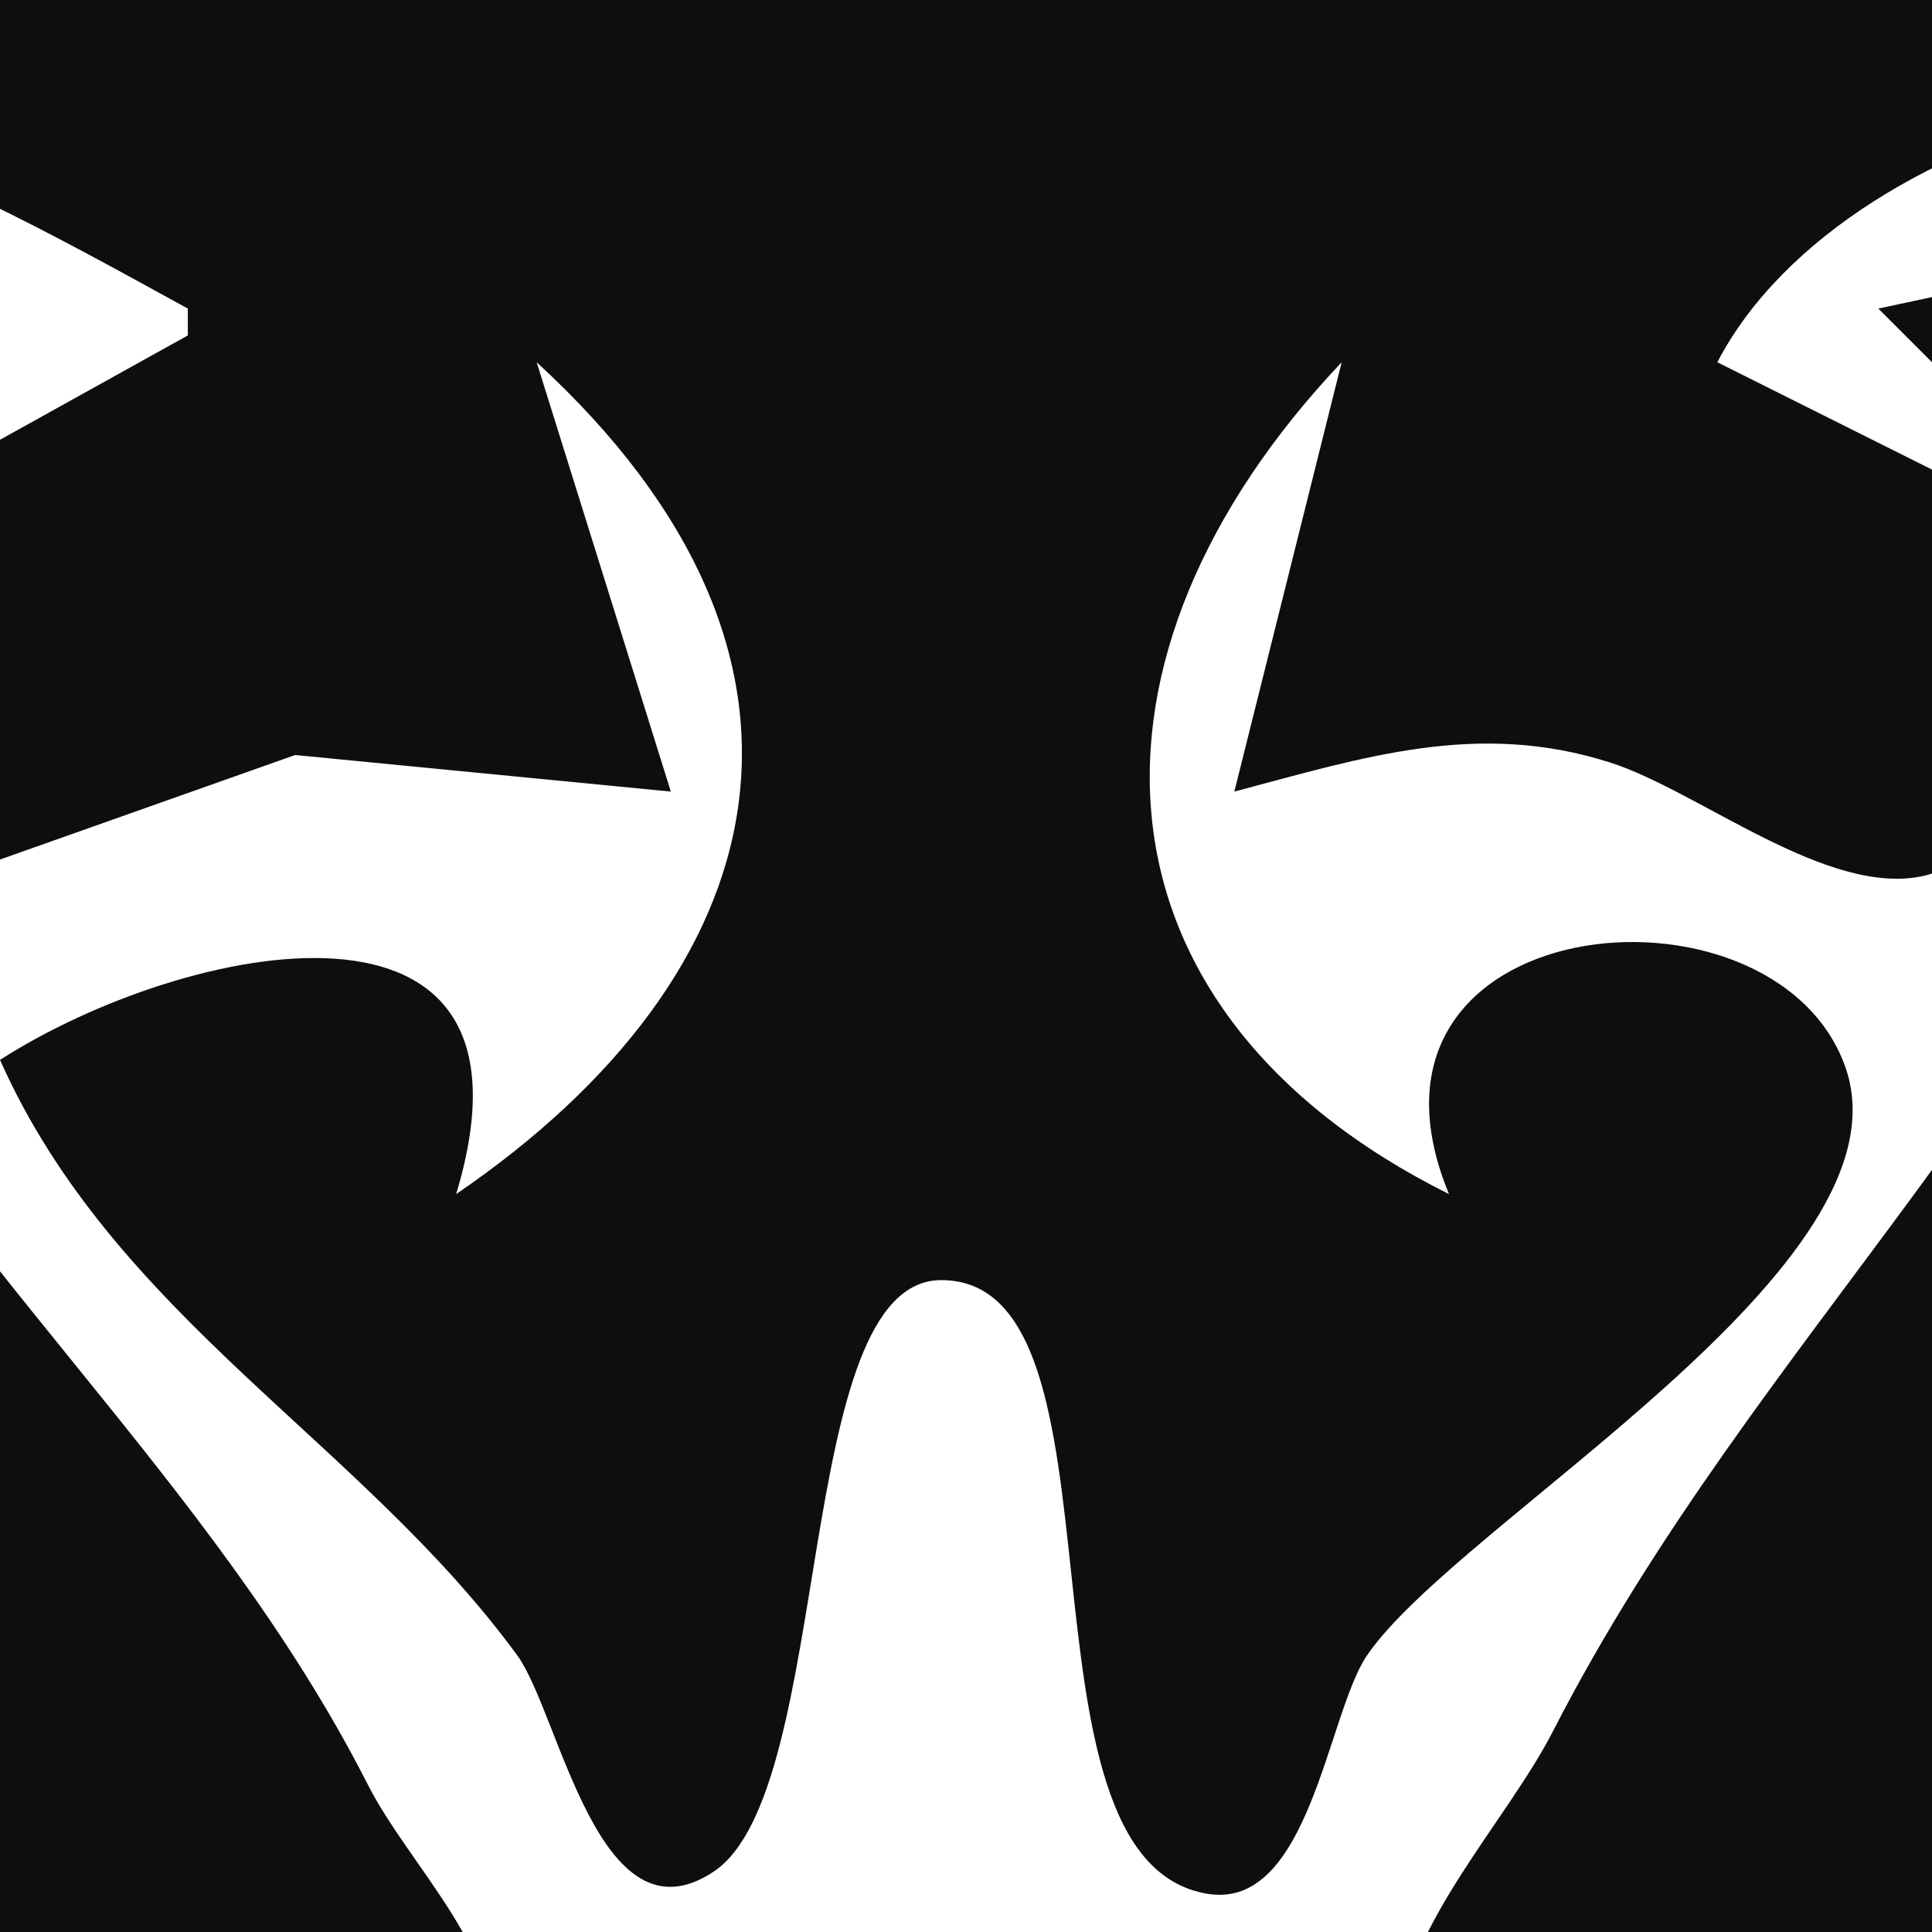
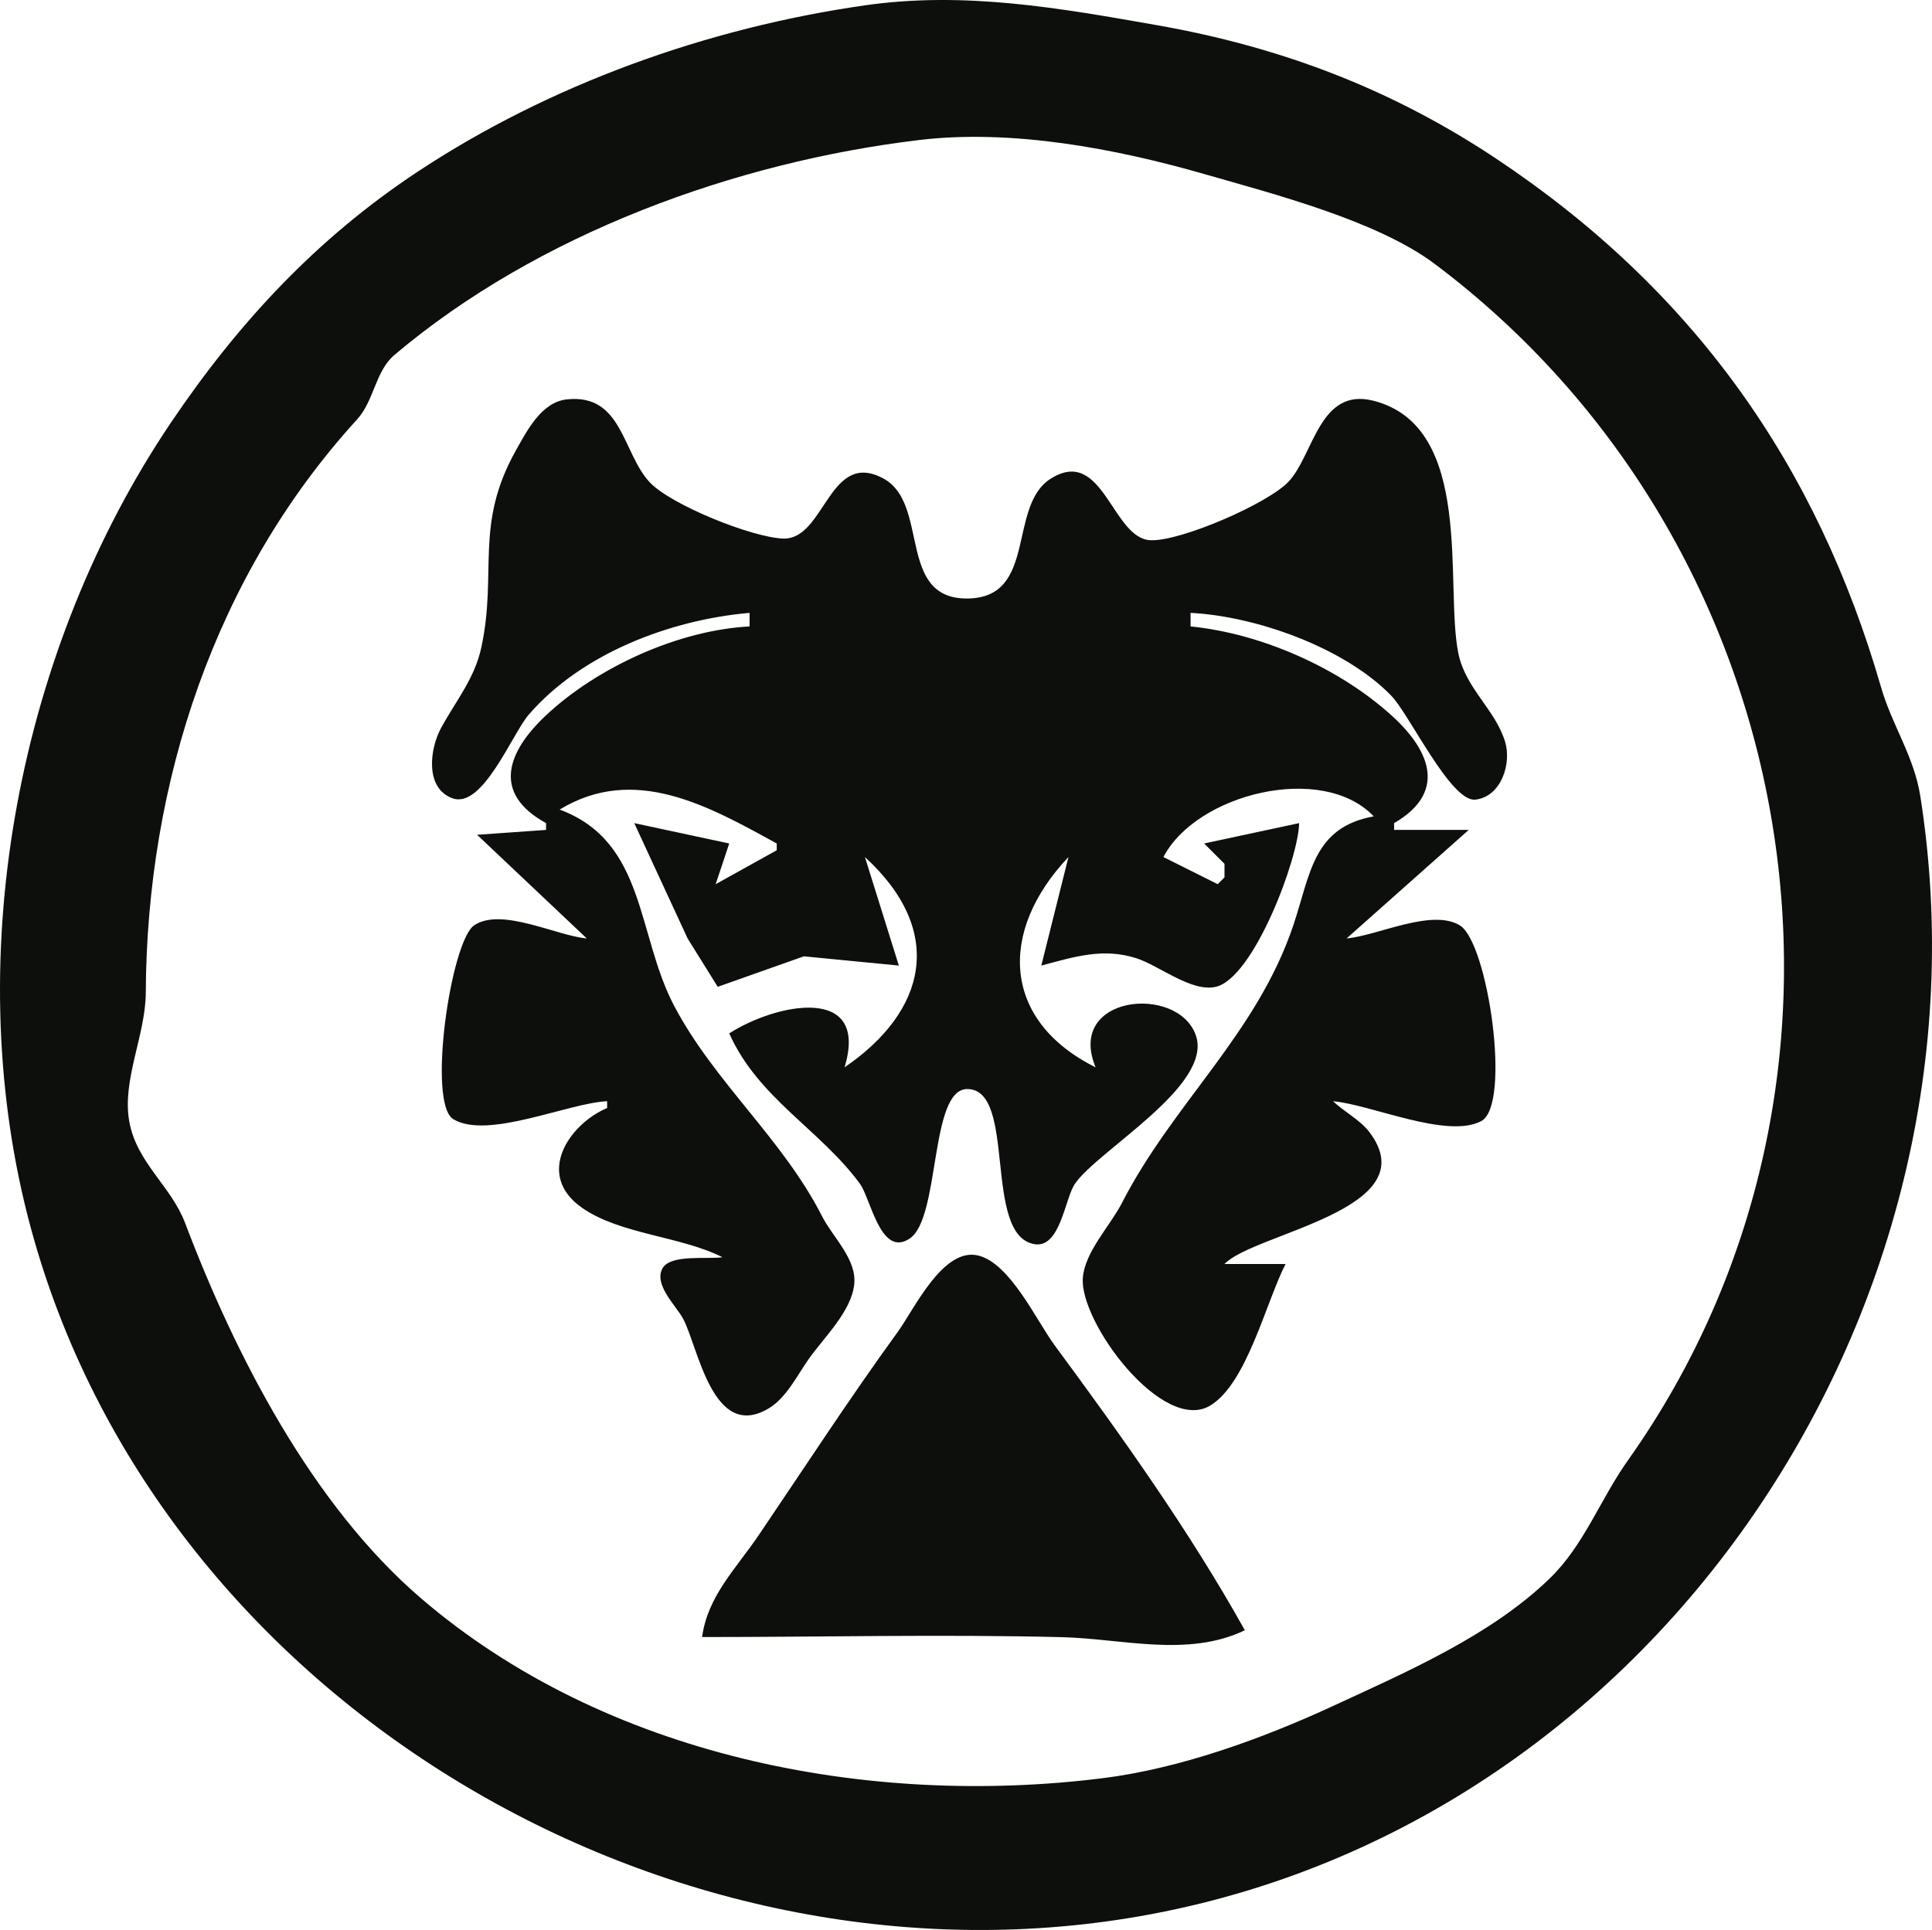
- <svg xmlns="http://www.w3.org/2000/svg" version="1.1" id="svg1" width="72" height="72" viewBox="0 0 72 72" xml:space="preserve">
+ <svg xmlns="http://www.w3.org/2000/svg" version="1.1" id="svg1" width="284.778" height="284.548" viewBox="0 0 284.778 284.548" xml:space="preserve">
  <defs id="defs1" />
-   <g id="g1">
+   <g id="g1" transform="translate(107.4903,112.8587)">
    <path style="fill:#0d0f0d;stroke:none" d="m 20,-112.072 c -23.18,3.319 -46.471,11.645 -66,24.576 -14.863,9.841 -26.392,22.253 -36.33,36.996 -22.224,32.967 -31.083,77.816 -21.06,117 C -85.66,135.819 -12.411,180.48 57,170.228 135.058,158.699 187.646,81.09 175.561,4.5 c -0.928,-5.881 -4.159,-10.413 -5.772,-16 -9.512,-32.953 -27.78,-58.706 -56.789,-78 -15.518,-10.322 -31.823,-16.457 -50,-19.655 -14.279,-2.512 -28.303,-5.021 -43,-2.917 m 8,19.857 c 13.638,-1.631 28.921,1.252 42,5.012 10.249,2.946 25.502,6.878 33.996,13.26 55.203,41.481 68.123,120.521 28.432,176.443 -4.04,5.693 -6.407,12.425 -11.468,17.34 -8.679,8.428 -21.063,13.781 -31.96,18.823 -10.414,4.818 -22.564,9.23 -34,10.654 -34.583,4.305 -73.244,-3.193 -100.447,-26.543 -16.041,-13.769 -27.386,-35.849 -34.738,-55.269 -2.105,-5.561 -7.139,-8.884 -8.248,-15.004 -1.108,-6.113 2.401,-12.728 2.431,-19 0.151,-30.999 10.19,-61.552 31.139,-84.514 2.527,-2.77 2.699,-7.135 5.515,-9.516 C -28.214,-78.401 0.945,-88.979 28,-92.215 M 3,-22.5 v 2 c -10.436,0.534 -22.419,5.996 -29.995,13.093 C -32.805,-1.964 -34.969,4.126 -27,8.5 v 1 L -37.168,10.218 -21,25.5 c -4.482,-0.391 -12.508,-4.612 -16.566,-1.958 -3.473,2.271 -6.979,26.232 -3.116,28.596 C -35.664,55.21 -23.753,49.763 -18,49.5 v 1 c -5.617,2.383 -10.676,9.846 -3.686,14.721 C -16.06,69.145 -7.27,69.355 -1,72.5 -3.113,72.838 -8.627,72.015 -9.824,74.118 -11.185,76.509 -7.878,79.612 -6.839,81.5 -4.591,85.582 -2.492,99.746 5.816,94.789 8.416,93.237 10.031,89.901 11.721,87.5 c 2.234,-3.174 6.266,-6.966 6.701,-11 0.402,-3.718 -3.144,-6.907 -4.718,-10 C 7.881,55.053 -2.142,46.746 -8.088,35.5 -13.684,24.916 -12.224,11.253 -25,6.5 c 11.042,-6.709 21.935,-0.526 32,5 v 1 l -9,5 2,-6 -14,-3 7.862,17 4.441,7.133 L 11,28.137 25,29.5 20,13.5 c 12.018,11.025 9.007,22.807 -3,31 3.713,-12.325 -10.149,-9.403 -17,-5 4.269,9.578 13.411,14.178 19.272,22.184 1.585,2.165 3.038,10.928 7.327,8.064 4.548,-3.037 2.9,-22.042 8.481,-22.042 7.384,0 2.23,21.623 9.93,22.872 3.781,0.613 4.453,-6.69 5.924,-8.87 C 54.301,56.719 71.498,47.148 68.744,39.689 65.998,32.254 49.608,33.873 54,44.5 40.212,37.632 39.602,24.488 50,13.5 l -4,16 c 4.805,-1.271 9.051,-2.664 14,-1.085 3.336,1.065 8.133,5.056 11.725,4.218 C 77.325,31.326 83.939,13.625 84,8.5 l -14,3 3,3 v 2 l -1,1 -8,-4 c 4.837,-9.311 23.393,-13.98 31,-6 -8.943,1.621 -9.314,8.464 -11.833,16 -5.362,16.038 -17.728,26.266 -25.283,41 -1.726,3.365 -5.431,7.144 -5.762,11 -0.562,6.546 11.838,23.167 18.836,18.836 C 76.321,91.017 79.085,79.219 82,73.5 H 73 C 77.364,68.918 103.026,65.498 94.362,54.055 93.004,52.261 90.632,51.054 89,49.5 c 5.599,0.488 16.802,5.601 21.851,2.929 4.468,-2.364 0.999,-26.343 -3.168,-28.862 C 103.531,21.057 95.525,25.105 91,25.5 l 18,-16 H 98 v -1 C 105.653,4.074 103.505,-1.977 97.83,-7.189 90.056,-14.329 78.493,-19.455 68,-20.5 v -2 c 9.693,0.496 22.704,5.137 29.561,12.188 2.718,2.794 8.818,15.781 12.444,15.346 3.794,-0.454 5.339,-5.319 4.356,-8.535 -1.467,-4.798 -5.814,-7.827 -6.881,-13 -2.064,-10 2.467,-33.417 -12.495,-37.267 -7.978,-2.053 -8.83,7.907 -12.495,11.873 -3.014,3.262 -15.929,8.859 -20.382,8.686 -5.675,-0.221 -6.988,-13.905 -14.689,-9.097 -6.482,4.047 -1.897,17.688 -12.416,17.688 -10.285,0 -5.468,-13.953 -12.231,-17.664 -8.072,-4.429 -8.636,9.038 -14.826,8.826 -4.592,-0.157 -16.503,-4.955 -19.643,-8.273 -4.059,-4.289 -4.032,-13.153 -12.263,-12.244 -3.708,0.409 -5.834,4.578 -7.461,7.472 -6.186,11.01 -2.75,17.926 -5.099,29 -0.996,4.695 -3.75,7.916 -5.971,12 -1.623,2.983 -2.434,8.836 1.7,10.338 4.445,1.615 8.802,-9.515 11.23,-12.323 C -21.75,-16.518 -8.721,-21.478 3,-22.5 m -7,151 c 17.65,0 35.356,-0.418 53,0.015 8.909,0.218 18.596,3.029 27,-1.015 C 67.937,113.017 57.819,98.836 47.975,85.5 45.292,81.866 41.429,73.414 36.711,72.252 31.519,70.972 27.24,80.204 24.848,83.5 c -7.126,9.816 -13.717,19.959 -20.519,30 -3.313,4.891 -7.524,8.975 -8.329,15 z" id="path1" />
  </g>
</svg>
